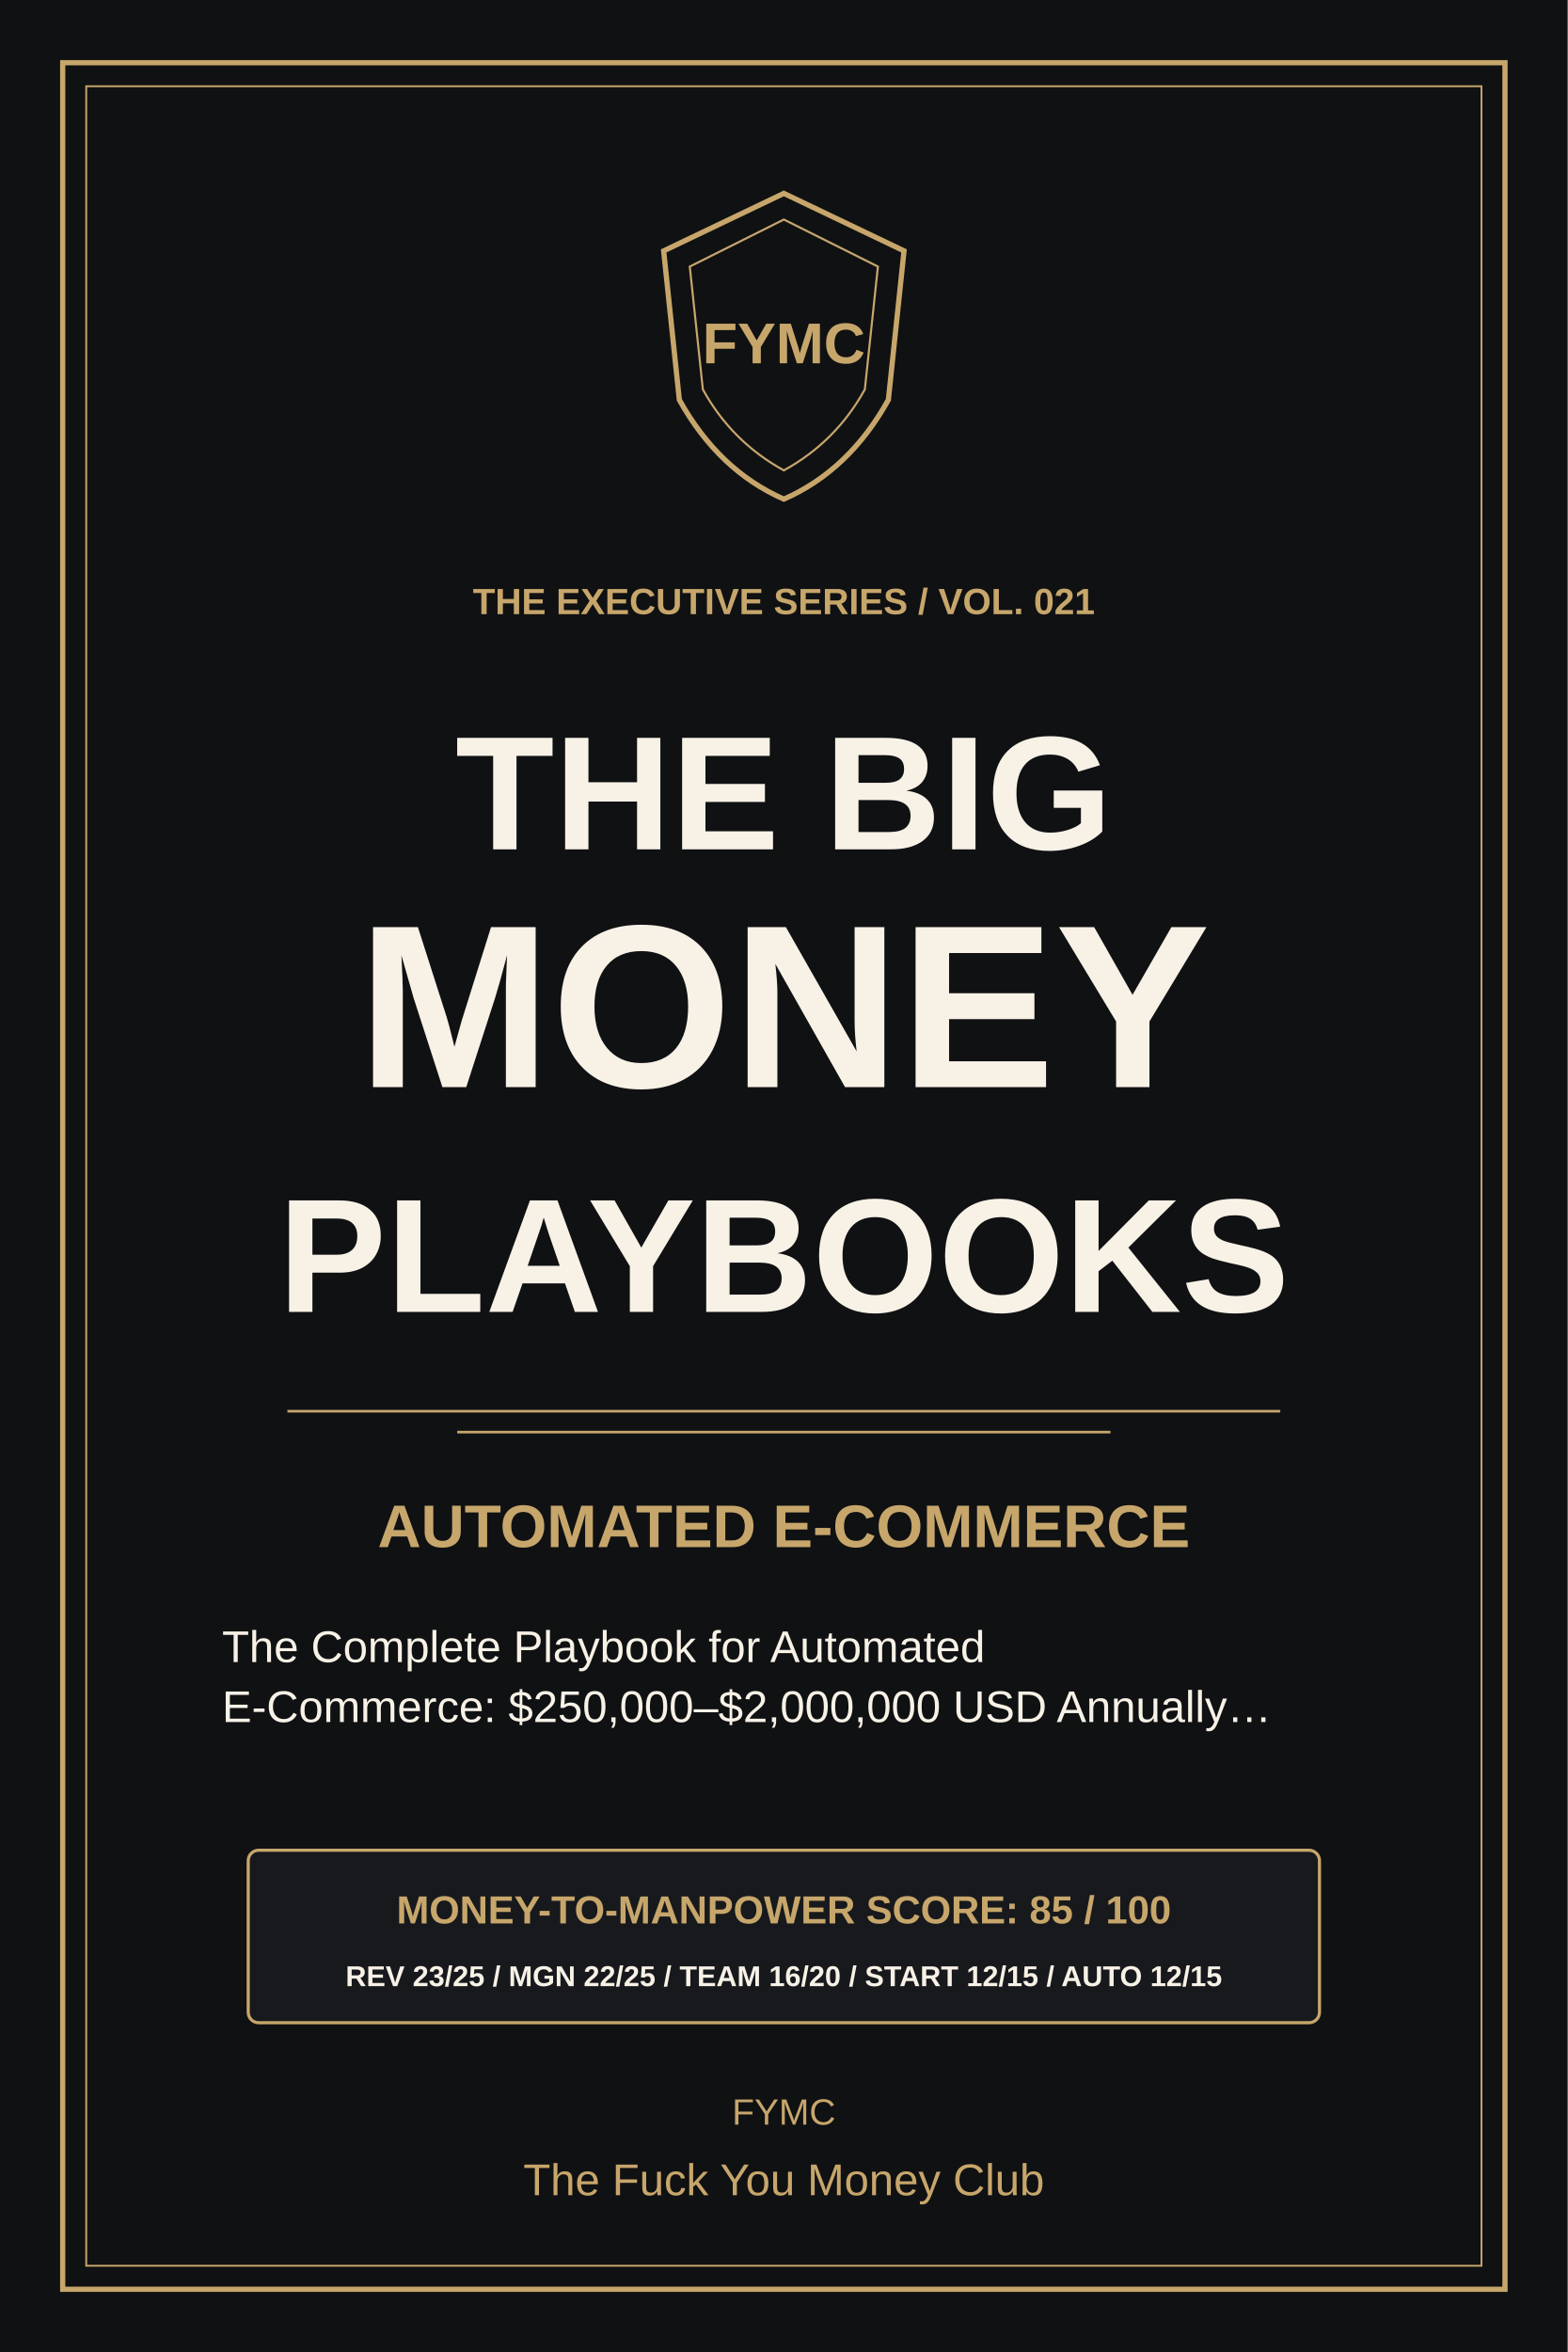
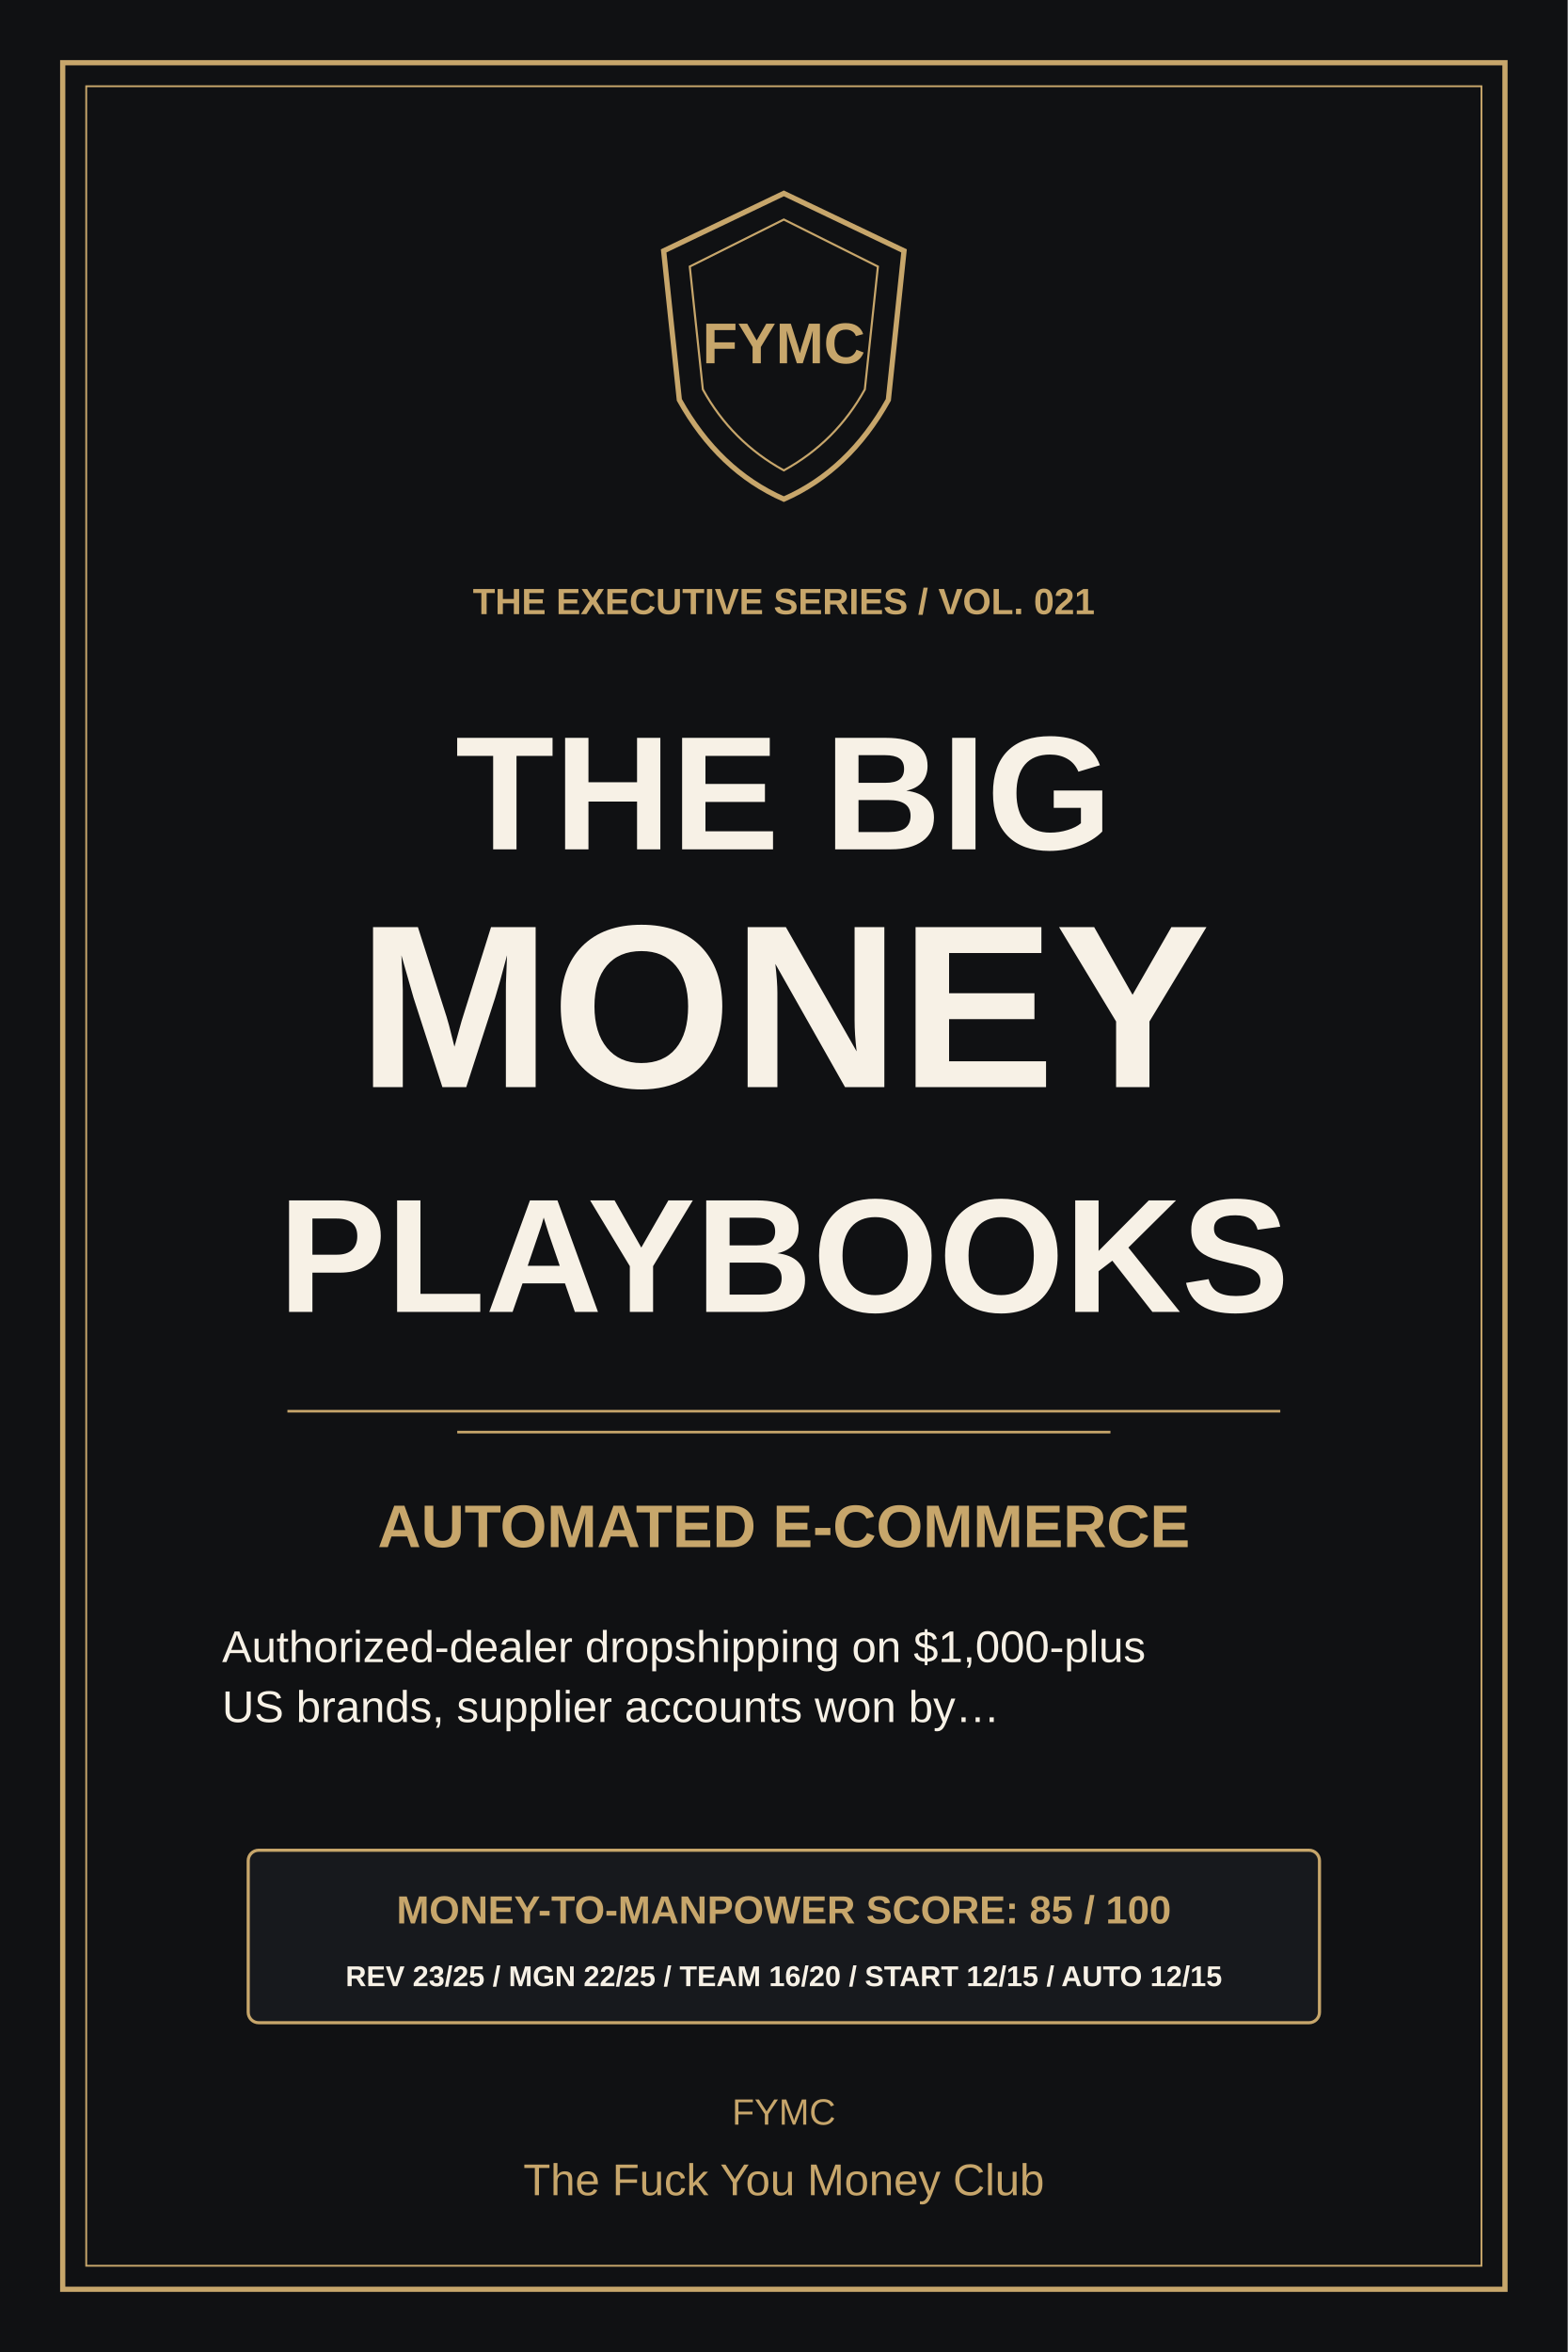
<svg xmlns="http://www.w3.org/2000/svg" width="600" height="900" viewBox="0 0 600 900" role="img" aria-labelledby="art-title art-desc">
  <defs>
    <linearGradient id="stage" x2="0.25" y2="1">
      <stop stop-color="#F5F2EC" />
      <stop offset="1" stop-color="#CEC8BC" />
    </linearGradient>
    <linearGradient id="pages" x2="1" y2="0">
      <stop stop-color="#AAA69C" />
      <stop offset="0.22" stop-color="#FFFDF5" />
      <stop offset="0.8" stop-color="#E4DFD3" />
      <stop offset="1" stop-color="#BAB4A6" />
    </linearGradient>
    <linearGradient id="foil" x2="1" y2="0.3">
      <stop stop-color="#FFFFFF" stop-opacity="0.18" />
      <stop offset="0.3" stop-color="#FFFFFF" stop-opacity="0" />
      <stop offset="1" stop-color="#000000" stop-opacity="0.2" />
    </linearGradient>
    <linearGradient id="metal" x2="1" y2="1">
      <stop stop-color="#797D80" />
      <stop offset="0.35" stop-color="#272A2D" />
      <stop offset="0.72" stop-color="#090B0C" />
      <stop offset="1" stop-color="#63676A" />
    </linearGradient>
    <linearGradient id="glass" x2="1" y2="1">
      <stop stop-color="#FFFFFF" stop-opacity="0.14" />
      <stop offset="0.48" stop-color="#FFFFFF" stop-opacity="0" />
    </linearGradient>
    <filter id="shadow" x="-50%" y="-100%" width="200%" height="300%">
      <feGaussianBlur stdDeviation="15" />
    </filter>
  </defs>
  <rect x="0" y="0" width="600" height="900" rx="0" fill="#101113" stroke="none" stroke-width="1" />
  <rect x="24" y="24" width="552" height="852" rx="0" fill="none" stroke="#C7A66B" stroke-width="2" />
  <rect x="33" y="33" width="534" height="834" rx="0" fill="none" stroke="#C7A66B" stroke-width="0.7" />
  <path d="M300 74 L346 96 L340 153 Q325 180 300 191 Q275 180 260 153 L254 96 Z" fill="none" stroke="#C7A66B" stroke-width="2" />
  <path d="M300 84 L336 102 L331 149 Q320 169 300 180 Q280 169 269 149 L264 102 Z" fill="none" stroke="#C7A66B" stroke-width="0.8" />
  <text x="300" y="139" fill="#C7A66B" font-family="Arial, Helvetica, sans-serif" font-size="22" font-weight="700" text-anchor="middle">FYMC</text>
  <text x="300" y="235" fill="#C7A66B" font-family="Arial, Helvetica, sans-serif" font-size="14" font-weight="700" text-anchor="middle">THE EXECUTIVE SERIES / VOL. 021</text>
  <text x="300" y="325" fill="#F7F1E6" font-family="Arial, Helvetica, sans-serif" font-size="62" font-weight="800" text-anchor="middle">THE BIG</text>
  <text x="300" y="416" fill="#F7F1E6" font-family="Arial, Helvetica, sans-serif" font-size="89" font-weight="800" text-anchor="middle">MONEY</text>
  <text x="300" y="502" fill="#F7F1E6" font-family="Arial, Helvetica, sans-serif" font-size="62" font-weight="800" text-anchor="middle">PLAYBOOKS</text>
  <path d="M110 540 H490 M175 548 H425" fill="none" stroke="#C7A66B" stroke-width="1" />
  <text x="300" y="592" fill="#C7A66B" font-family="Arial, Helvetica, sans-serif" font-size="23" font-weight="600" text-anchor="middle">AUTOMATED E-COMMERCE</text>
-   <text x="85" y="636.0" fill="#F7F1E6" font-family="Arial, Helvetica, sans-serif" font-size="17" font-weight="400" text-anchor="start">The Complete Playbook for Automated</text>
-   <text x="85" y="658.95" fill="#F7F1E6" font-family="Arial, Helvetica, sans-serif" font-size="17" font-weight="400" text-anchor="start">E-Commerce: $250,000–$2,000,000 USD Annually…</text>
+   <text x="85" y="636.0" fill="#F7F1E6" font-family="Arial, Helvetica, sans-serif" font-size="17" font-weight="400" text-anchor="start">Authorized-dealer dropshipping on $1,000-plus</text>
+   <text x="85" y="658.95" fill="#F7F1E6" font-family="Arial, Helvetica, sans-serif" font-size="17" font-weight="400" text-anchor="start">US brands, supplier accounts won by…</text>
  <rect x="95" y="708" width="410" height="66" rx="4" fill="#17191D" stroke="#C7A66B" stroke-width="1.2" />
  <text x="300" y="736" fill="#C7A66B" font-family="Arial, Helvetica, sans-serif" font-size="15" font-weight="700" text-anchor="middle">MONEY-TO-MANPOWER SCORE: 85 / 100</text>
  <text x="300" y="760" fill="#F7F1E6" font-family="Arial, Helvetica, sans-serif" font-size="11" font-weight="600" text-anchor="middle" textLength="386" lengthAdjust="spacingAndGlyphs">REV 23/25 / MGN 22/25 / TEAM 16/20 / START 12/15 / AUTO 12/15</text>
  <text x="300" y="813" fill="#C7A66B" font-family="Arial, Helvetica, sans-serif" font-size="14" font-weight="400" text-anchor="middle">FYMC</text>
  <text x="300" y="840" fill="#C7A66B" font-family="Arial, Helvetica, sans-serif" font-size="17" font-weight="400" text-anchor="middle">The Fuck You Money Club</text>
</svg>
